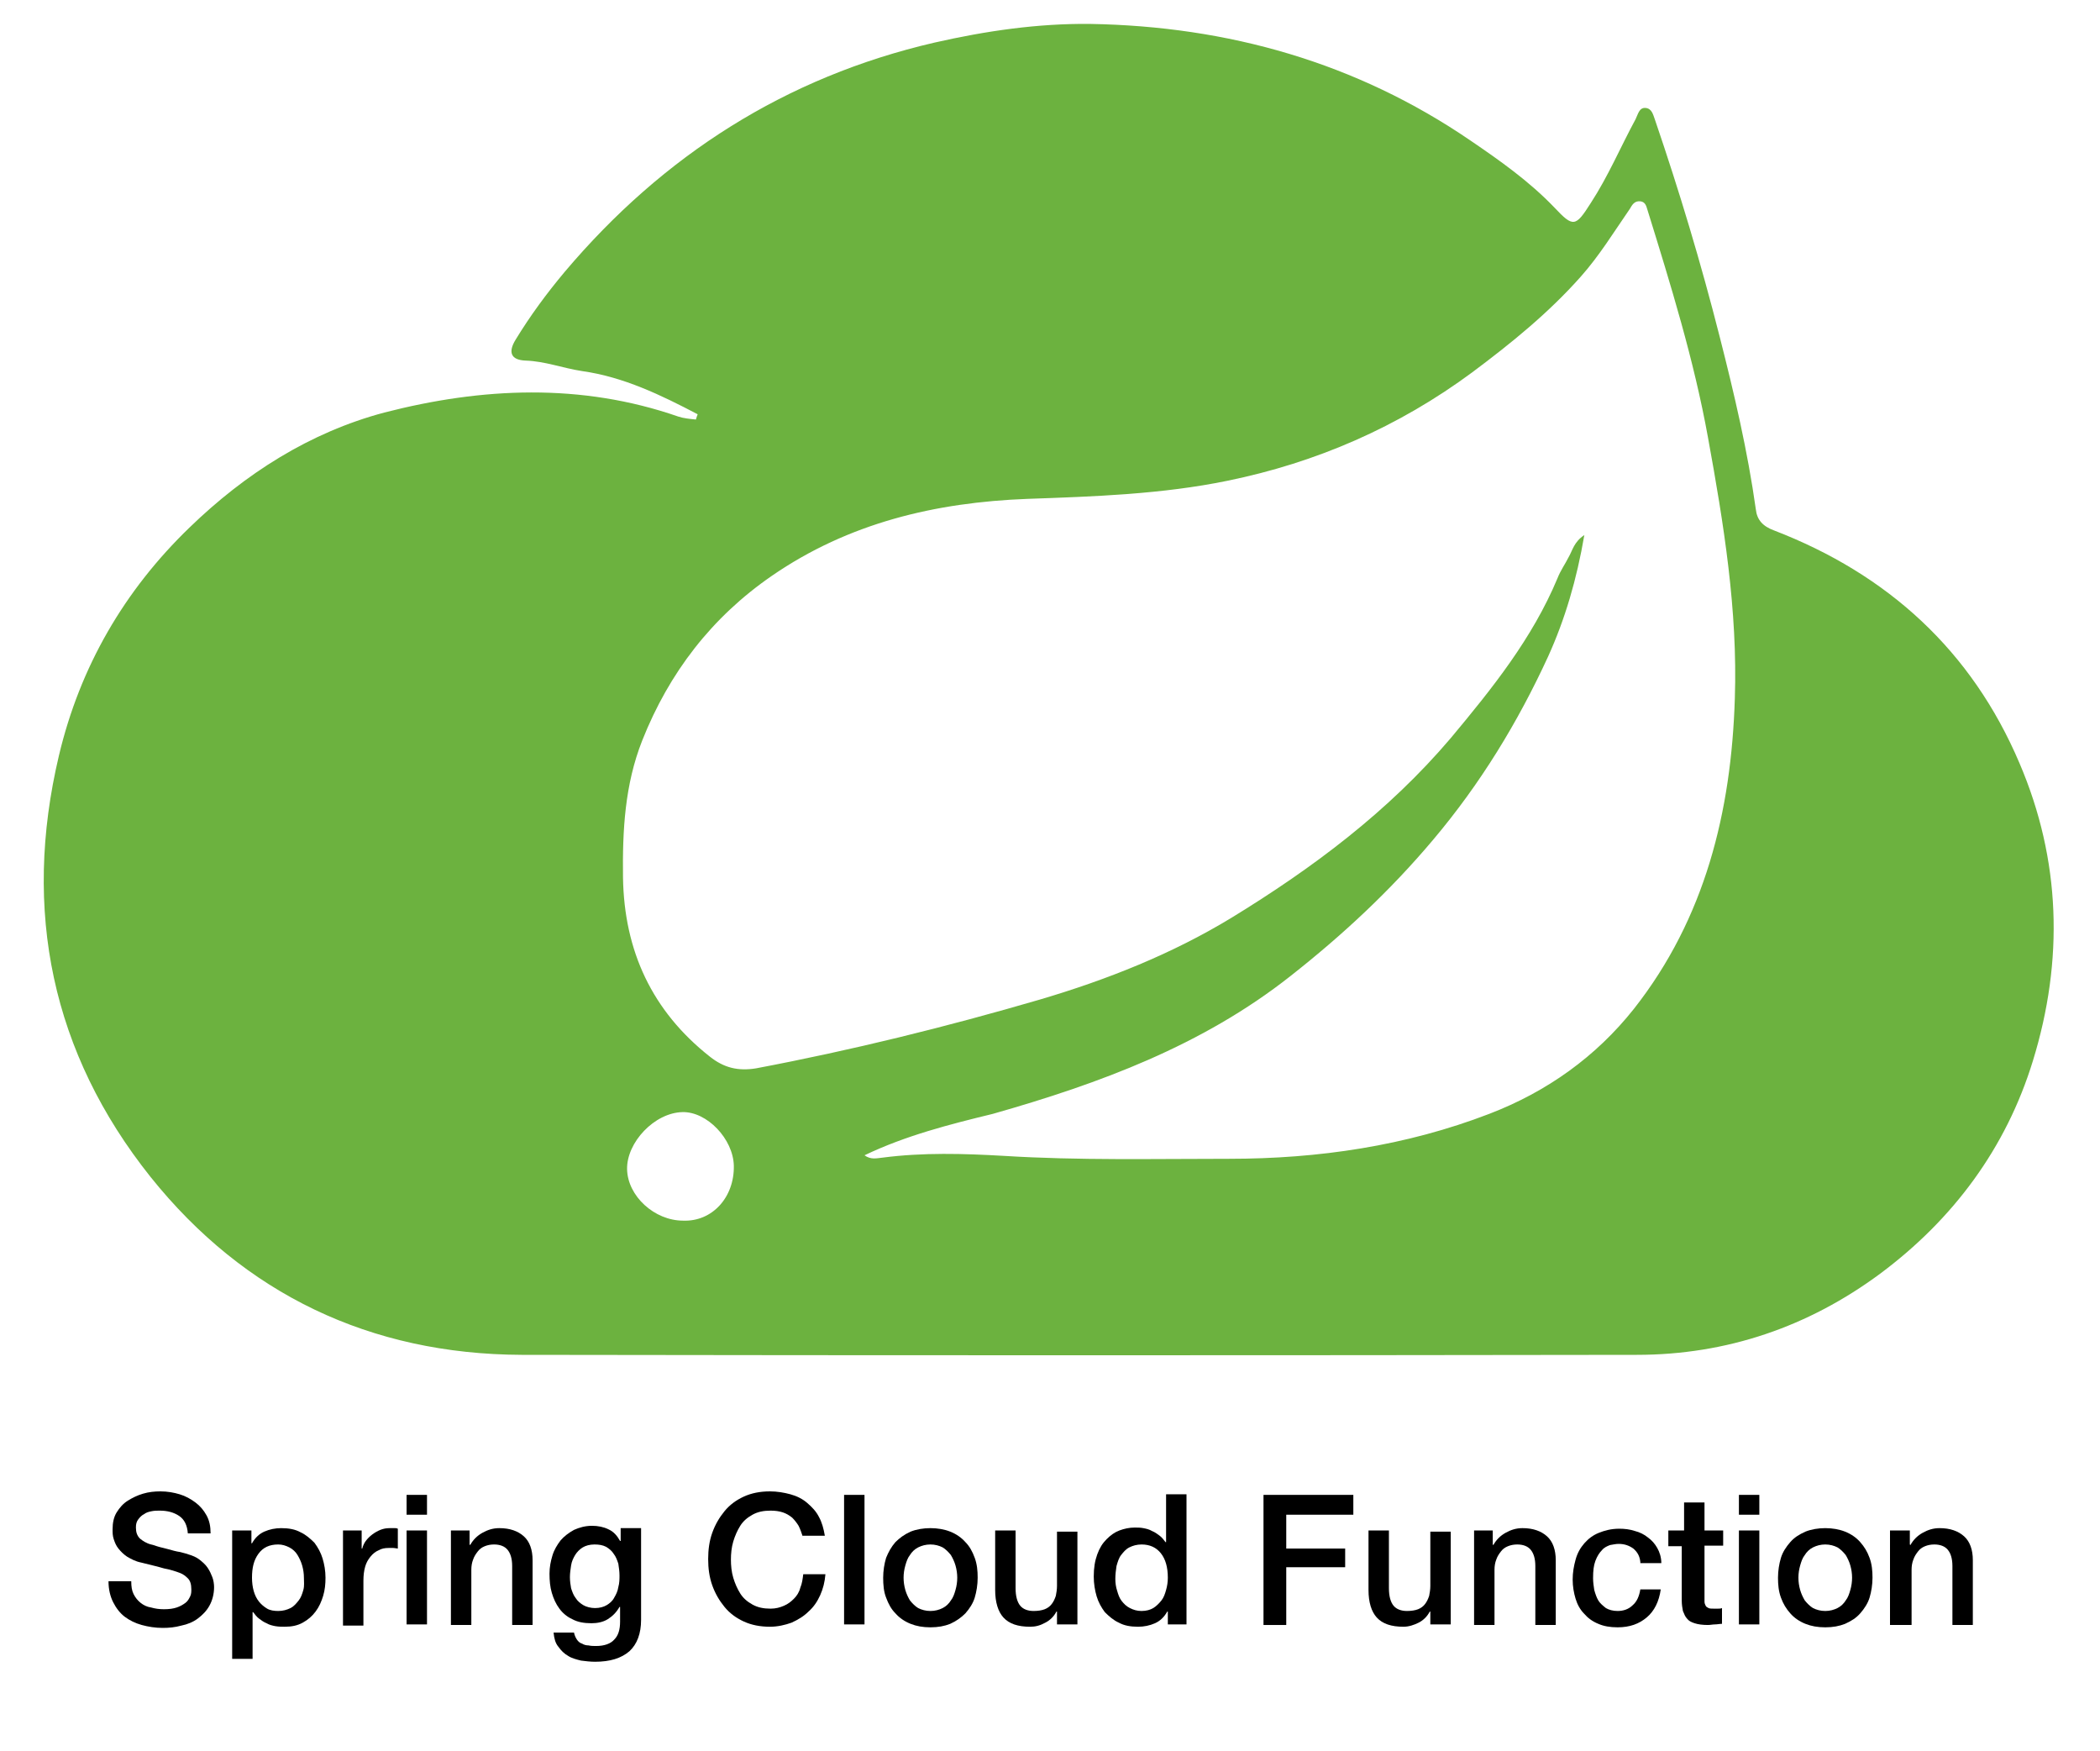
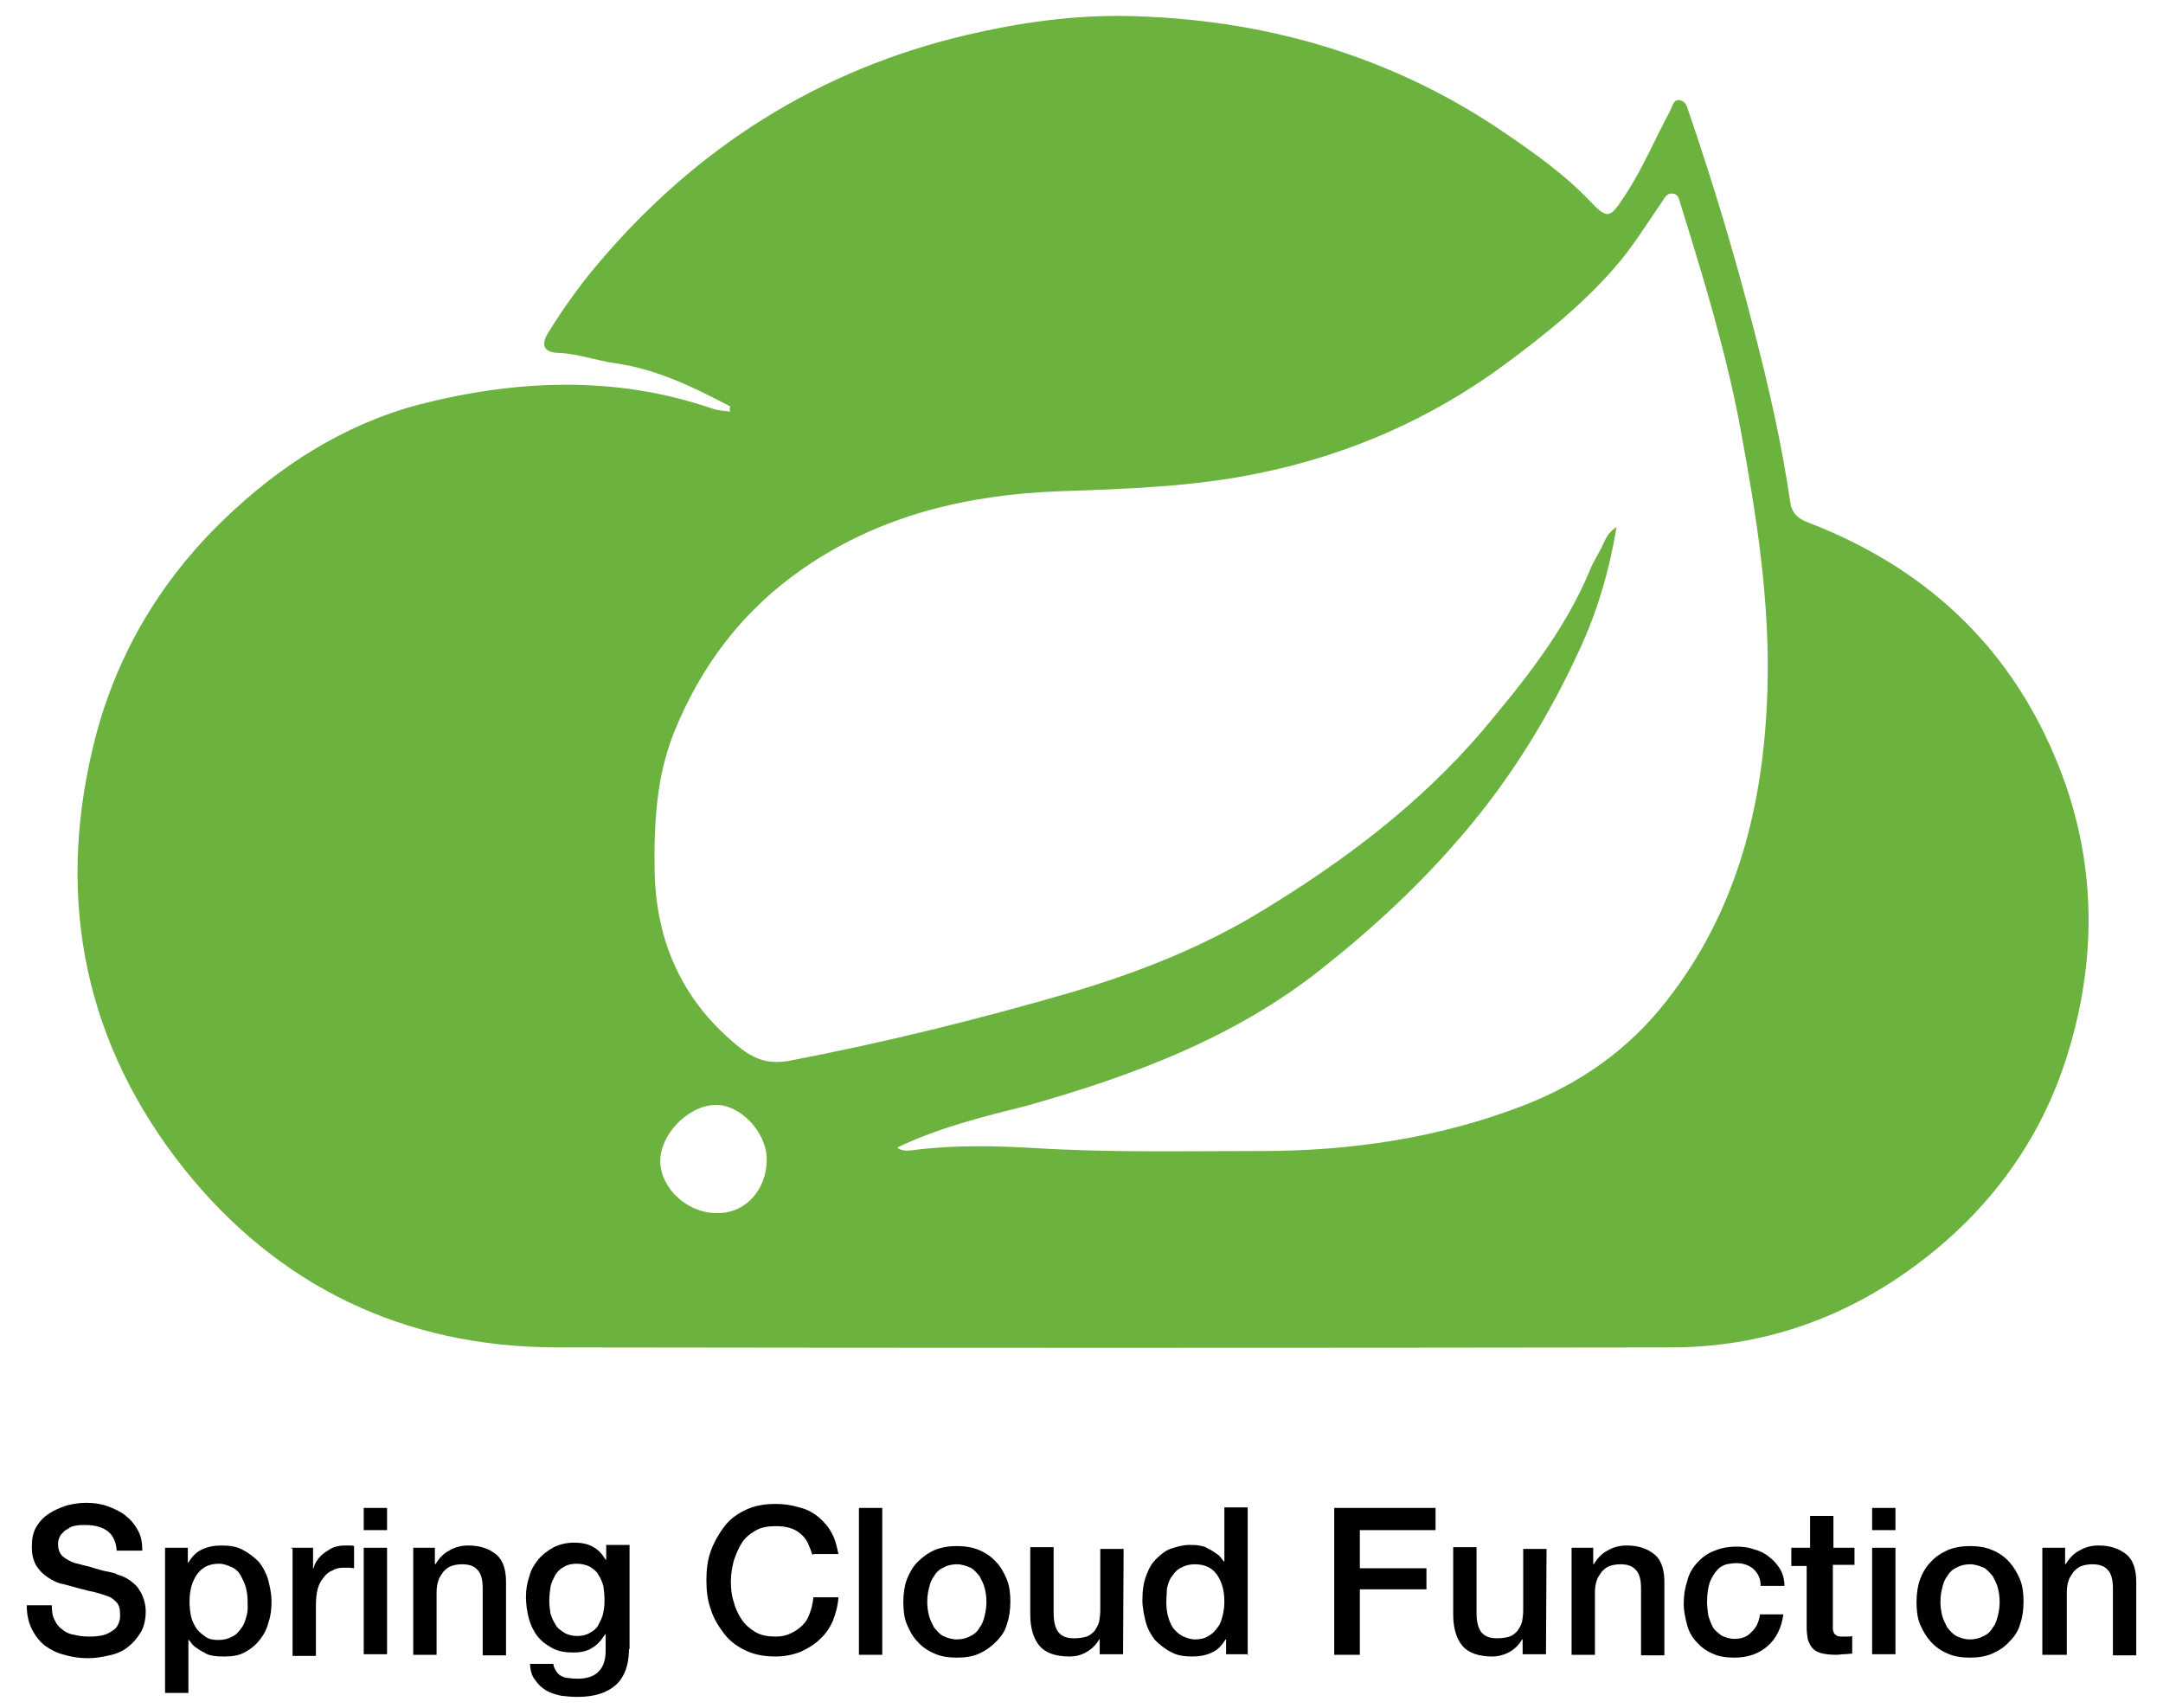
- <svg xmlns="http://www.w3.org/2000/svg" version="1.1" id="Layer_1" x="0px" y="0px" viewBox="0 0 360 300" style="enable-background:new 0 0 360 300;" xml:space="preserve">
+ <svg xmlns="http://www.w3.org/2000/svg" version="1.1" id="Layer_1" x="0px" y="0px" viewBox="0 0 380 300" style="enable-background:new 0 0 380 300;" xml:space="preserve">
  <style type="text/css">
	.st0{fill:#6CB23F;}
</style>
  <g>
    <g id="crlh6u.tif">
      <g>
-         <path class="st0" d="M119.6,71c-6.3-3.3-12.7-6.4-19.8-7.4c-3.3-0.5-6.4-1.7-9.7-1.8c-2.6-0.1-3-1.5-1.7-3.6     c2.5-4.1,5.3-7.9,8.4-11.6c16.9-20,37.9-33.4,63.4-39.3c8.8-2,17.7-3.3,26.7-3.2c23.6,0.4,45.6,6.6,65.2,20     c5,3.4,10.1,7,14.4,11.5c3.2,3.4,3.6,3.3,6.2-0.8c3-4.6,5.1-9.6,7.7-14.4c0.4-0.8,0.6-2,1.7-1.9c1.1,0.1,1.3,1.2,1.6,2     c4.2,12.3,7.9,24.6,11.1,37.2c2.5,9.8,4.8,19.6,6.2,29.6c0.2,1.8,1.2,2.9,3.1,3.6c19.5,7.5,33.9,20.6,42.1,39.9     c7.1,16.6,7.6,33.8,2.3,51c-4.6,15-13.7,27.2-26.2,36.5c-12.3,9.1-26.3,13.9-41.7,13.9c-63.7,0.1-127.5,0.1-191.2,0     c-25.9-0.1-47.5-10.4-63.6-30.5c-16.9-21.2-22-45.6-15.7-72.2c3.6-15.2,11.2-28.3,22.4-39.1c9.5-9.2,20.6-16.3,33.4-19.7     c16.7-4.3,33.7-5.1,50.4,0.7c0.9,0.3,2,0.4,3,0.5C119.4,71.5,119.5,71.3,119.6,71z M148.2,198c1.1,0.8,2.1,0.5,3.1,0.4     c6.9-0.9,13.9-0.7,20.8-0.3c12.9,0.8,25.7,0.5,38.6,0.5c15.3,0,30.3-2.2,44.6-7.7c9.9-3.8,18.3-9.8,24.8-18     c12.2-15.5,16.7-33.8,17.3-53.2c0.5-15.1-1.9-29.9-4.6-44.7c-2.4-13.3-6.4-26.2-10.4-39.1c-0.2-0.7-0.4-1.3-1.2-1.4     c-1-0.1-1.4,0.6-1.8,1.3c-2.7,3.9-5.2,8-8.4,11.6c-5.5,6.2-11.9,11.4-18.6,16.4c-12.7,9.4-26.8,15.5-42,18.6     c-11.2,2.3-22.8,2.7-34.3,3.1c-15.7,0.6-30.6,4.1-43.8,13.2c-10.3,7.1-17.6,16.6-22.2,28.2c-3,7.6-3.4,15.4-3.3,23.5     c0.2,12.6,5,22.9,14.9,30.7c2.4,1.9,4.8,2.5,7.9,2c16.4-3.1,32.6-7.1,48.7-11.8c11.5-3.4,22.6-7.8,32.8-14     c13.9-8.5,26.9-18.2,37.6-30.8c7.1-8.5,14-17.1,18.3-27.4c0.5-1.3,1.3-2.4,1.9-3.6c0.7-1.2,0.9-2.6,2.7-3.8     c-1.3,7.6-3.3,14.4-6.2,20.8c-5.2,11.3-11.6,21.8-19.7,31.4c-7.4,8.8-15.6,16.4-24.5,23.4c-15.1,11.9-32.7,18.4-51,23.6     C162.8,192.7,155.3,194.6,148.2,198z M125.8,199.8c-0.1-4.6-4.6-9.3-8.8-9.2c-4.8,0.1-9.6,5.2-9.5,9.8c0.1,4.6,4.7,8.8,9.6,8.8     C122.1,209.4,125.9,205.2,125.8,199.8z" />
+         <path class="st0" d="M128.3,71.4c-6.5-3.4-13-6.6-20.3-7.6c-3.4-0.5-6.6-1.7-9.9-1.8c-2.7-0.1-3.1-1.5-1.7-3.7     c2.6-4.2,5.4-8.1,8.6-11.9c17.3-20.5,38.9-34.2,65-40.3c9-2.1,18.1-3.4,27.4-3.3c24.2,0.4,46.8,6.8,66.9,20.5     c5.1,3.5,10.4,7.2,14.8,11.8c3.3,3.5,3.7,3.4,6.4-0.8c3.1-4.7,5.2-9.8,7.9-14.8c0.4-0.8,0.6-2.1,1.7-1.9s1.3,1.2,1.6,2.1     c4.3,12.6,8.1,25.2,11.4,38.1c2.6,10,4.9,20.1,6.4,30.3c0.2,1.8,1.2,3,3.2,3.7c20,7.7,34.8,21.1,43.2,40.9     c7.3,17,7.8,34.7,2.4,52.3c-4.7,15.4-14,27.9-26.9,37.4c-12.6,9.3-27,14.3-42.8,14.3c-65.3,0.1-130.7,0.1-196,0     c-26.6-0.1-48.7-10.7-65.2-31.3c-17.3-21.7-22.6-46.8-16.1-74c3.7-15.6,11.5-29,23-40.1c9.7-9.4,21.1-16.7,34.2-20.2     c17.1-4.4,34.6-5.2,51.7,0.7c0.9,0.3,2.1,0.4,3.1,0.5C128.1,71.9,128.2,71.7,128.3,71.4z M157.6,201.6c1.1,0.8,2.2,0.5,3.2,0.4     c7.1-0.9,14.3-0.7,21.3-0.3c13.2,0.8,26.4,0.5,39.6,0.5c15.7,0,31.1-2.3,45.7-7.9c10.2-3.9,18.8-10,25.4-18.5     c12.5-15.9,17.1-34.7,17.7-54.5c0.5-15.5-1.9-30.7-4.7-45.8c-2.5-13.6-6.6-26.9-10.7-40.1c-0.2-0.7-0.4-1.3-1.2-1.4     c-1-0.1-1.4,0.6-1.8,1.3c-2.8,4-5.3,8.2-8.6,11.9c-5.6,6.4-12.2,11.7-19.1,16.8c-13,9.6-27.5,15.9-43.1,19.1     c-11.5,2.4-23.4,2.8-35.2,3.2c-16.1,0.6-31.4,4.2-44.9,13.5c-10.6,7.3-18,17-22.8,28.9c-3.1,7.8-3.5,15.8-3.4,24.1     c0.2,12.9,5.1,23.5,15.3,31.5c2.5,1.9,4.9,2.6,8.1,2.1c16.8-3.2,33.4-7.3,49.9-12.1c11.8-3.5,23.2-8,33.6-14.4     c14.3-8.7,27.6-18.7,38.6-31.6c7.3-8.7,14.4-17.5,18.8-28.1c0.5-1.3,1.3-2.5,1.9-3.7c0.7-1.2,0.9-2.7,2.8-3.9     c-1.3,7.8-3.4,14.8-6.4,21.3c-5.3,11.6-11.9,22.4-20.2,32.2c-7.6,9-16,16.8-25.1,24C217,182.3,199,189,180.2,194.3     C172.6,196.2,164.9,198.1,157.6,201.6z M134.7,203.5c-0.1-4.7-4.7-9.5-9-9.4c-4.9,0.1-9.8,5.3-9.7,10s4.8,9,9.8,9     C130.9,213.3,134.8,209,134.7,203.5z" />
      </g>
    </g>
  </g>
  <g>
-     <path d="M22.5,271c0,0.9,0.1,1.6,0.4,2.2c0.3,0.6,0.7,1.1,1.2,1.5c0.5,0.4,1.1,0.7,1.8,0.8c0.7,0.2,1.4,0.3,2.2,0.3   c0.9,0,1.6-0.1,2.2-0.3s1.1-0.5,1.5-0.8c0.4-0.3,0.6-0.7,0.8-1.1c0.2-0.4,0.2-0.8,0.2-1.2c0-0.9-0.2-1.5-0.6-1.9   c-0.4-0.4-0.8-0.7-1.3-0.9c-0.8-0.3-1.7-0.6-2.8-0.8c-1-0.3-2.3-0.6-3.9-1c-1-0.2-1.7-0.6-2.4-1c-0.6-0.4-1.1-0.9-1.5-1.4   c-0.4-0.5-0.6-1-0.8-1.6c-0.2-0.6-0.2-1.1-0.2-1.7c0-1.1,0.2-2.1,0.7-2.9c0.5-0.8,1.1-1.5,1.9-2c0.8-0.5,1.6-0.9,2.6-1.2   c1-0.3,2-0.4,3-0.4c1.2,0,2.3,0.2,3.3,0.5c1,0.3,1.9,0.8,2.7,1.4c0.8,0.6,1.4,1.3,1.9,2.2c0.5,0.9,0.7,1.9,0.7,3.1h-3.9   c-0.1-1.4-0.6-2.4-1.5-3c-0.9-0.6-2-0.9-3.3-0.9c-0.5,0-0.9,0-1.4,0.1c-0.5,0.1-0.9,0.2-1.3,0.5c-0.4,0.2-0.7,0.5-1,0.9   c-0.3,0.4-0.4,0.8-0.4,1.4c0,0.8,0.2,1.4,0.7,1.9c0.5,0.4,1.1,0.8,1.9,1c0.1,0,0.4,0.1,1,0.3c0.6,0.2,1.2,0.3,1.9,0.5   c0.7,0.2,1.4,0.4,2.1,0.5c0.7,0.2,1.2,0.3,1.4,0.4c0.7,0.2,1.4,0.5,1.9,0.9c0.5,0.4,1,0.8,1.4,1.4s0.6,1.1,0.8,1.6s0.3,1.2,0.3,1.7   c0,1.2-0.3,2.3-0.8,3.2c-0.5,0.9-1.2,1.6-2,2.2c-0.8,0.6-1.8,1-2.8,1.2c-1.1,0.3-2.1,0.4-3.2,0.4c-1.3,0-2.5-0.2-3.6-0.5   c-1.1-0.3-2.1-0.8-2.9-1.4c-0.8-0.6-1.5-1.5-2-2.5c-0.5-1-0.8-2.2-0.8-3.6H22.5z" />
-     <path d="M39.7,262.3h3.4v2.2h0.1c0.5-0.9,1.2-1.6,2.1-2c0.9-0.4,1.9-0.6,2.9-0.6c1.3,0,2.4,0.2,3.3,0.7c0.9,0.4,1.7,1.1,2.4,1.8   c0.6,0.8,1.1,1.7,1.4,2.7c0.3,1,0.5,2.1,0.5,3.3c0,1.1-0.1,2.1-0.4,3.1c-0.3,1-0.7,1.9-1.3,2.7c-0.6,0.8-1.3,1.4-2.2,1.9   c-0.9,0.5-1.9,0.7-3.1,0.7c-0.5,0-1,0-1.6-0.1c-0.5-0.1-1-0.2-1.5-0.5c-0.5-0.2-0.9-0.5-1.3-0.8c-0.4-0.3-0.7-0.7-1-1.1h-0.1v8   h-3.5V262.3z M52.1,270.4c0-0.7-0.1-1.4-0.3-2.1c-0.2-0.7-0.5-1.3-0.8-1.8s-0.8-1-1.4-1.3c-0.6-0.3-1.2-0.5-1.9-0.5   c-1.5,0-2.6,0.5-3.4,1.6s-1.1,2.4-1.1,4.1c0,0.8,0.1,1.6,0.3,2.3c0.2,0.7,0.5,1.3,0.9,1.8c0.4,0.5,0.9,0.9,1.4,1.2   c0.5,0.3,1.2,0.4,1.9,0.4c0.8,0,1.5-0.2,2.1-0.5s1-0.8,1.4-1.3c0.4-0.5,0.6-1.1,0.8-1.8S52.1,271.1,52.1,270.4z" />
-     <path d="M58.7,262.3H62v3.1h0.1c0.1-0.4,0.3-0.9,0.6-1.3c0.3-0.4,0.7-0.8,1.1-1.1c0.4-0.3,0.9-0.6,1.4-0.8c0.5-0.2,1-0.3,1.6-0.3   c0.4,0,0.7,0,0.9,0c0.2,0,0.3,0,0.5,0.1v3.4c-0.2,0-0.5-0.1-0.8-0.1c-0.3,0-0.5,0-0.8,0c-0.6,0-1.2,0.1-1.7,0.4   c-0.5,0.2-1,0.6-1.4,1.1c-0.4,0.5-0.7,1-0.9,1.7c-0.2,0.7-0.3,1.5-0.3,2.4v7.7h-3.5V262.3z" />
-     <path d="M69.7,256.2h3.5v3.4h-3.5V256.2z M69.7,262.3h3.5v16.1h-3.5V262.3z" />
-     <path d="M77.1,262.3h3.4v2.4l0.1,0.1c0.5-0.9,1.2-1.6,2.1-2.1c0.9-0.5,1.8-0.8,2.9-0.8c1.8,0,3.2,0.5,4.2,1.4   c1,0.9,1.5,2.3,1.5,4.1v11.1h-3.5v-10.1c0-1.3-0.3-2.2-0.8-2.8c-0.5-0.6-1.3-0.9-2.3-0.9c-0.6,0-1.1,0.1-1.6,0.3   c-0.5,0.2-0.9,0.5-1.2,0.9s-0.6,0.8-0.8,1.4c-0.2,0.5-0.3,1.1-0.3,1.7v9.5h-3.5V262.3z" />
-     <path d="M109.9,277.6c0,2.4-0.7,4.2-2,5.4c-1.4,1.2-3.3,1.8-5.9,1.8c-0.8,0-1.6-0.1-2.4-0.2c-0.8-0.2-1.6-0.4-2.2-0.8   c-0.7-0.4-1.2-0.9-1.7-1.6c-0.5-0.6-0.7-1.4-0.8-2.4h3.5c0.1,0.5,0.3,0.9,0.5,1.2c0.2,0.3,0.5,0.6,0.9,0.7c0.3,0.2,0.7,0.3,1.1,0.3   c0.4,0.1,0.9,0.1,1.3,0.1c1.4,0,2.5-0.4,3.1-1.1c0.7-0.7,1-1.7,1-3.1v-2.5h-0.1c-0.5,0.9-1.2,1.6-2,2.1s-1.8,0.7-2.8,0.7   c-1.3,0-2.4-0.2-3.3-0.7c-0.9-0.4-1.7-1.1-2.2-1.8c-0.6-0.8-1-1.7-1.3-2.7c-0.3-1-0.4-2.1-0.4-3.3c0-1.1,0.2-2.1,0.5-3.1   c0.3-1,0.8-1.8,1.4-2.6c0.6-0.7,1.4-1.3,2.3-1.8c0.9-0.4,1.9-0.7,3.1-0.7c1,0,2,0.2,2.8,0.6c0.9,0.4,1.5,1.1,2,2h0.1v-2.2h3.5   V277.6z M102,275.6c0.8,0,1.5-0.2,2-0.5c0.5-0.3,1-0.7,1.3-1.3c0.3-0.5,0.6-1.1,0.7-1.8c0.2-0.7,0.2-1.4,0.2-2c0-0.7-0.1-1.3-0.2-2   c-0.2-0.6-0.4-1.2-0.8-1.7c-0.3-0.5-0.8-0.9-1.3-1.2c-0.6-0.3-1.2-0.4-2-0.4c-0.8,0-1.5,0.2-2,0.5s-1,0.8-1.3,1.3s-0.6,1.1-0.7,1.8   c-0.1,0.7-0.2,1.3-0.2,2s0.1,1.3,0.2,1.9c0.2,0.6,0.4,1.2,0.8,1.7c0.3,0.5,0.8,0.9,1.3,1.2S101.3,275.6,102,275.6z" />
-     <path d="M137.6,263.3c-0.2-0.6-0.4-1.2-0.7-1.8c-0.3-0.5-0.7-1-1.1-1.4c-0.5-0.4-1-0.7-1.6-0.9s-1.3-0.3-2.1-0.3   c-1.2,0-2.2,0.2-3.1,0.7c-0.9,0.5-1.6,1.1-2.1,1.9c-0.5,0.8-0.9,1.7-1.2,2.7c-0.3,1-0.4,2.1-0.4,3.1s0.1,2.1,0.4,3.1   c0.3,1,0.7,1.9,1.2,2.7c0.5,0.8,1.2,1.4,2.1,1.9c0.9,0.5,1.9,0.7,3.1,0.7c0.9,0,1.6-0.2,2.3-0.5c0.7-0.3,1.2-0.7,1.7-1.2   c0.5-0.5,0.9-1.1,1.1-1.9c0.3-0.7,0.4-1.5,0.5-2.3h3.8c-0.1,1.3-0.4,2.5-0.9,3.6c-0.5,1.1-1.1,2-2,2.8c-0.8,0.8-1.8,1.4-2.9,1.9   c-1.1,0.4-2.4,0.7-3.7,0.7c-1.7,0-3.2-0.3-4.5-0.9c-1.3-0.6-2.4-1.4-3.3-2.5c-0.9-1.1-1.6-2.3-2.1-3.7c-0.5-1.4-0.7-2.9-0.7-4.5   c0-1.6,0.2-3.1,0.7-4.5c0.5-1.4,1.2-2.6,2.1-3.7c0.9-1.1,2-1.9,3.3-2.5c1.3-0.6,2.8-0.9,4.5-0.9c1.2,0,2.4,0.2,3.5,0.5   c1.1,0.3,2.1,0.8,2.9,1.5c0.8,0.7,1.5,1.4,2,2.4c0.5,0.9,0.8,2,1,3.2H137.6z" />
-     <path d="M144.7,256.2h3.5v22.2h-3.5V256.2z" />
-     <path d="M159.5,278.9c-1.3,0-2.4-0.2-3.4-0.6c-1-0.4-1.9-1-2.6-1.8c-0.7-0.7-1.2-1.6-1.6-2.7c-0.4-1-0.5-2.2-0.5-3.4   c0-1.2,0.2-2.4,0.5-3.4c0.4-1,0.9-1.9,1.6-2.7c0.7-0.7,1.5-1.3,2.6-1.8c1-0.4,2.2-0.6,3.4-0.6s2.4,0.2,3.4,0.6c1,0.4,1.9,1,2.6,1.8   c0.7,0.7,1.2,1.6,1.6,2.7s0.5,2.2,0.5,3.4c0,1.2-0.2,2.4-0.5,3.4s-0.9,1.9-1.6,2.7c-0.7,0.7-1.5,1.3-2.6,1.8   C161.9,278.7,160.8,278.9,159.5,278.9z M159.5,276.1c0.8,0,1.5-0.2,2.1-0.5c0.6-0.3,1.1-0.8,1.4-1.3c0.4-0.5,0.6-1.1,0.8-1.8   s0.3-1.4,0.3-2.1c0-0.7-0.1-1.4-0.3-2.1c-0.2-0.7-0.5-1.3-0.8-1.8c-0.4-0.5-0.9-1-1.4-1.3c-0.6-0.3-1.3-0.5-2.1-0.5   c-0.8,0-1.5,0.2-2.1,0.5c-0.6,0.3-1.1,0.8-1.4,1.3c-0.4,0.5-0.6,1.1-0.8,1.8c-0.2,0.7-0.3,1.4-0.3,2.1c0,0.7,0.1,1.4,0.3,2.1   c0.2,0.7,0.5,1.3,0.8,1.8c0.4,0.5,0.9,1,1.4,1.3C158,275.9,158.7,276.1,159.5,276.1z" />
-     <path d="M184.7,278.4h-3.5v-2.2h-0.1c-0.4,0.8-1.1,1.5-1.9,1.9c-0.9,0.5-1.7,0.7-2.6,0.7c-2.1,0-3.6-0.5-4.6-1.6   c-0.9-1-1.4-2.6-1.4-4.7v-10.2h3.5v9.9c0,1.4,0.3,2.4,0.8,3c0.5,0.6,1.3,0.9,2.3,0.9c0.7,0,1.4-0.1,1.9-0.3s0.9-0.5,1.2-0.9   c0.3-0.4,0.5-0.8,0.7-1.4c0.1-0.5,0.2-1.1,0.2-1.7v-9.3h3.5V278.4z" />
-     <path d="M203.6,278.4h-3.4v-2.2h-0.1c-0.5,0.9-1.2,1.6-2.1,2c-0.9,0.4-1.9,0.6-2.9,0.6c-1.3,0-2.4-0.2-3.3-0.7   c-0.9-0.4-1.7-1.1-2.4-1.8c-0.6-0.8-1.1-1.7-1.4-2.7c-0.3-1-0.5-2.2-0.5-3.4c0-1.5,0.2-2.7,0.6-3.8c0.4-1.1,0.9-1.9,1.6-2.6   c0.7-0.7,1.4-1.2,2.2-1.5c0.8-0.3,1.7-0.5,2.6-0.5c0.5,0,1,0,1.5,0.1c0.5,0.1,1,0.2,1.5,0.5c0.5,0.2,0.9,0.5,1.3,0.8   c0.4,0.3,0.7,0.7,1,1.1h0.1v-8.2h3.5V278.4z M191.2,270.6c0,0.7,0.1,1.4,0.3,2c0.2,0.7,0.4,1.3,0.8,1.8c0.4,0.5,0.8,0.9,1.4,1.2   c0.6,0.3,1.2,0.5,2,0.5c0.8,0,1.5-0.2,2-0.5s1-0.8,1.4-1.3c0.4-0.5,0.6-1.1,0.8-1.8c0.2-0.7,0.3-1.4,0.3-2.1c0-1.8-0.4-3.2-1.2-4.2   c-0.8-1-1.9-1.5-3.3-1.5c-0.8,0-1.5,0.2-2.1,0.5c-0.6,0.3-1,0.8-1.4,1.3s-0.6,1.2-0.8,1.9C191.3,269.1,191.2,269.8,191.2,270.6z" />
-     <path d="M216.6,256.2H232v3.4h-11.5v5.8h10.1v3.2h-10.1v9.9h-3.9V256.2z" />
-     <path d="M248.7,278.4h-3.5v-2.2h-0.1c-0.4,0.8-1.1,1.5-1.9,1.9s-1.7,0.7-2.6,0.7c-2.1,0-3.6-0.5-4.6-1.6c-0.9-1-1.4-2.6-1.4-4.7   v-10.2h3.5v9.9c0,1.4,0.3,2.4,0.8,3s1.3,0.9,2.3,0.9c0.7,0,1.4-0.1,1.9-0.3s0.9-0.5,1.2-0.9c0.3-0.4,0.5-0.8,0.7-1.4   c0.1-0.5,0.2-1.1,0.2-1.7v-9.3h3.5V278.4z" />
-     <path d="M252.5,262.3h3.4v2.4l0.1,0.1c0.5-0.9,1.2-1.6,2.1-2.1s1.8-0.8,2.9-0.8c1.8,0,3.2,0.5,4.2,1.4c1,0.9,1.5,2.3,1.5,4.1v11.1   h-3.5v-10.1c0-1.3-0.3-2.2-0.8-2.8c-0.5-0.6-1.3-0.9-2.3-0.9c-0.6,0-1.1,0.1-1.6,0.3s-0.9,0.5-1.2,0.9s-0.6,0.8-0.8,1.4   c-0.2,0.5-0.3,1.1-0.3,1.7v9.5h-3.5V262.3z" />
-     <path d="M281.2,267.7c-0.1-1-0.5-1.7-1.2-2.3c-0.7-0.5-1.5-0.8-2.5-0.8c-0.5,0-0.9,0.1-1.5,0.2c-0.5,0.2-1,0.4-1.4,0.9   c-0.4,0.4-0.8,1-1.1,1.8s-0.4,1.7-0.4,3c0,0.7,0.1,1.3,0.2,2c0.2,0.7,0.4,1.3,0.7,1.8c0.3,0.5,0.8,0.9,1.3,1.3   c0.5,0.3,1.2,0.5,2,0.5c1,0,1.9-0.3,2.6-1c0.7-0.6,1.1-1.5,1.3-2.7h3.5c-0.3,2.1-1.1,3.7-2.4,4.8s-2.9,1.7-5,1.7   c-1.3,0-2.4-0.2-3.3-0.6c-1-0.4-1.8-1-2.4-1.7c-0.7-0.7-1.2-1.6-1.5-2.6c-0.3-1-0.5-2.1-0.5-3.3c0-1.2,0.2-2.3,0.5-3.4   s0.8-2,1.5-2.8c0.7-0.8,1.5-1.4,2.5-1.8c1-0.4,2.1-0.7,3.5-0.7c0.9,0,1.8,0.1,2.7,0.4c0.8,0.2,1.6,0.6,2.2,1.1   c0.7,0.5,1.2,1.1,1.6,1.8c0.4,0.7,0.7,1.6,0.7,2.6H281.2z" />
-     <path d="M286,262.3h2.7v-4.8h3.5v4.8h3.2v2.6h-3.2v8.6c0,0.4,0,0.7,0,1c0,0.3,0.1,0.5,0.2,0.7c0.1,0.2,0.3,0.3,0.5,0.4   c0.2,0.1,0.5,0.1,0.9,0.1c0.2,0,0.5,0,0.7,0s0.5,0,0.7-0.1v2.7c-0.4,0-0.8,0.1-1.2,0.1c-0.4,0-0.8,0.1-1.2,0.1   c-0.9,0-1.7-0.1-2.3-0.3c-0.6-0.2-1-0.4-1.3-0.8c-0.3-0.3-0.5-0.8-0.7-1.3c-0.1-0.5-0.2-1.1-0.2-1.8V265H286V262.3z" />
-     <path d="M298.1,256.2h3.5v3.4h-3.5V256.2z M298.1,262.3h3.5v16.1h-3.5V262.3z" />
-     <path d="M312.9,278.9c-1.3,0-2.4-0.2-3.4-0.6c-1-0.4-1.9-1-2.6-1.8s-1.2-1.6-1.6-2.7s-0.5-2.2-0.5-3.4c0-1.2,0.2-2.4,0.5-3.4   s0.9-1.9,1.6-2.7s1.5-1.3,2.6-1.8c1-0.4,2.2-0.6,3.4-0.6s2.4,0.2,3.4,0.6c1,0.4,1.9,1,2.6,1.8s1.2,1.6,1.6,2.7s0.5,2.2,0.5,3.4   c0,1.2-0.2,2.4-0.5,3.4s-0.9,1.9-1.6,2.7s-1.5,1.3-2.6,1.8C315.3,278.7,314.2,278.9,312.9,278.9z M312.9,276.1   c0.8,0,1.5-0.2,2.1-0.5c0.6-0.3,1.1-0.8,1.4-1.3c0.4-0.5,0.6-1.1,0.8-1.8s0.3-1.4,0.3-2.1c0-0.7-0.1-1.4-0.3-2.1   c-0.2-0.7-0.5-1.3-0.8-1.8c-0.4-0.5-0.9-1-1.4-1.3c-0.6-0.3-1.3-0.5-2.1-0.5s-1.5,0.2-2.1,0.5c-0.6,0.3-1.1,0.8-1.4,1.3   c-0.4,0.5-0.6,1.1-0.8,1.8c-0.2,0.7-0.3,1.4-0.3,2.1c0,0.7,0.1,1.4,0.3,2.1c0.2,0.7,0.5,1.3,0.8,1.8c0.4,0.5,0.9,1,1.4,1.3   C311.4,275.9,312.1,276.1,312.9,276.1z" />
-     <path d="M324,262.3h3.4v2.4l0.1,0.1c0.5-0.9,1.2-1.6,2.1-2.1s1.8-0.8,2.9-0.8c1.8,0,3.2,0.5,4.2,1.4c1,0.9,1.5,2.3,1.5,4.1v11.1   h-3.5v-10.1c0-1.3-0.3-2.2-0.8-2.8c-0.5-0.6-1.3-0.9-2.3-0.9c-0.6,0-1.1,0.1-1.6,0.3s-0.9,0.5-1.2,0.9s-0.6,0.8-0.8,1.4   c-0.2,0.5-0.3,1.1-0.3,1.7v9.5H324V262.3z" />
+     <path d="M9.1,282c0,1,0.1,1.9,0.5,2.6c0.3,0.7,0.8,1.3,1.4,1.7c0.6,0.5,1.3,0.8,2.1,0.9c0.8,0.2,1.6,0.3,2.6,0.3   c1,0,1.9-0.1,2.6-0.3c0.7-0.2,1.3-0.6,1.7-0.9c0.5-0.3,0.7-0.8,0.9-1.3s0.2-0.9,0.2-1.4c0-1-0.2-1.7-0.7-2.2   c-0.5-0.5-0.9-0.8-1.5-1c-0.9-0.3-2-0.7-3.2-0.9c-1.2-0.3-2.7-0.7-4.5-1.2c-1.2-0.2-2-0.7-2.8-1.2c-0.7-0.5-1.3-1-1.7-1.6   c-0.5-0.6-0.7-1.2-0.9-1.9c-0.2-0.7-0.2-1.3-0.2-2c0-1.3,0.2-2.4,0.8-3.4s1.3-1.7,2.2-2.3c0.9-0.6,1.9-1,3-1.4   c1.2-0.3,2.3-0.5,3.5-0.5c1.4,0,2.7,0.2,3.8,0.6s2.2,0.9,3.1,1.6c0.9,0.7,1.6,1.5,2.2,2.6c0.6,1,0.8,2.2,0.8,3.6h-4.5   c-0.1-1.6-0.7-2.8-1.7-3.5c-1-0.7-2.3-1-3.8-1c-0.6,0-1,0-1.6,0.1c-0.6,0.1-1,0.2-1.5,0.6c-0.5,0.2-0.8,0.6-1.2,1   c-0.3,0.5-0.5,0.9-0.5,1.6c0,0.9,0.2,1.6,0.8,2.2c0.6,0.5,1.3,0.9,2.2,1.2c0.1,0,0.5,0.1,1.2,0.3c0.7,0.2,1.4,0.3,2.2,0.6   c0.8,0.2,1.6,0.5,2.4,0.6c0.8,0.2,1.4,0.3,1.6,0.5c0.8,0.2,1.6,0.6,2.2,1c0.6,0.5,1.2,0.9,1.6,1.6c0.5,0.7,0.7,1.3,0.9,1.9   c0.2,0.6,0.3,1.4,0.3,2c0,1.4-0.3,2.7-0.9,3.7c-0.6,1-1.4,1.9-2.3,2.6c-0.9,0.7-2.1,1.2-3.2,1.4c-1.3,0.3-2.4,0.5-3.7,0.5   c-1.5,0-2.9-0.2-4.2-0.6c-1.3-0.3-2.4-0.9-3.4-1.6c-0.9-0.7-1.7-1.7-2.3-2.9c-0.6-1.2-0.9-2.6-0.9-4.2L9.1,282L9.1,282z" />
+     <path d="M29.1,271.9H33v2.6h0.1c0.6-1,1.4-1.9,2.4-2.3c1-0.5,2.2-0.7,3.4-0.7c1.5,0,2.8,0.2,3.8,0.8c1,0.5,2,1.3,2.8,2.1   c0.7,0.9,1.3,2,1.6,3.1c0.3,1.2,0.6,2.4,0.6,3.8c0,1.3-0.1,2.4-0.5,3.6c-0.3,1.2-0.8,2.2-1.5,3.1c-0.7,0.9-1.5,1.6-2.6,2.2   c-1,0.6-2.2,0.8-3.6,0.8c-0.6,0-1.2,0-1.9-0.1c-0.6-0.1-1.2-0.2-1.7-0.6c-0.6-0.2-1-0.6-1.5-0.9c-0.5-0.3-0.8-0.8-1.2-1.3h-0.1v9.3   h-4.1v-25.5H29.1z M43.5,281.3c0-0.8-0.1-1.6-0.3-2.4c-0.2-0.8-0.6-1.5-0.9-2.1c-0.3-0.6-0.9-1.2-1.6-1.5c-0.7-0.3-1.4-0.6-2.2-0.6   c-1.7,0-3,0.6-3.9,1.9c-0.9,1.3-1.3,2.8-1.3,4.8c0,0.9,0.1,1.9,0.3,2.7s0.6,1.5,1,2.1c0.5,0.6,1,1,1.6,1.4s1.4,0.5,2.2,0.5   c0.9,0,1.7-0.2,2.4-0.6c0.7-0.3,1.2-0.9,1.6-1.5c0.5-0.6,0.7-1.3,0.9-2.1C43.6,283,43.5,282.2,43.5,281.3z" />
+     <path d="M51.1,271.9H55v3.6h0.1c0.1-0.5,0.3-1,0.7-1.5c0.3-0.5,0.8-0.9,1.3-1.3c0.5-0.3,1-0.7,1.6-0.9c0.6-0.2,1.2-0.3,1.9-0.3   c0.5,0,0.8,0,1,0c0.2,0,0.3,0,0.6,0.1v3.9c-0.2,0-0.6-0.1-0.9-0.1c-0.3,0-0.6,0-0.9,0c-0.7,0-1.4,0.1-2,0.5   c-0.6,0.2-1.2,0.7-1.6,1.3c-0.5,0.6-0.8,1.2-1,2s-0.3,1.7-0.3,2.8v8.9h-4.1v-18.9H51.1z" />
+     <path d="M63.9,264.9H68v3.9h-4.1V264.9z M63.9,271.9H68v18.7h-4.1V271.9z" />
+     <path d="M72.5,271.9h3.9v2.8l0.1,0.1c0.6-1,1.4-1.9,2.4-2.4c1-0.6,2.1-0.9,3.4-0.9c2.1,0,3.7,0.6,4.9,1.6c1.2,1,1.7,2.7,1.7,4.8   v12.9h-4.1V279c0-1.5-0.3-2.6-0.9-3.2c-0.6-0.7-1.5-1-2.7-1c-0.7,0-1.3,0.1-1.9,0.3c-0.6,0.2-1,0.6-1.4,1c-0.3,0.5-0.7,0.9-0.9,1.6   c-0.2,0.6-0.3,1.3-0.3,2v11h-4.1v-18.8H72.5z" />
+     <path d="M110.5,289.7c0,2.8-0.8,4.9-2.3,6.3c-1.6,1.4-3.8,2.1-6.8,2.1c-0.9,0-1.9-0.1-2.8-0.2c-0.9-0.2-1.9-0.5-2.6-0.9   c-0.8-0.5-1.4-1-2-1.9c-0.6-0.7-0.8-1.6-0.9-2.8h4.1c0.1,0.6,0.3,1,0.6,1.4c0.2,0.3,0.6,0.7,1,0.8c0.3,0.2,0.8,0.3,1.3,0.3   c0.5,0.1,1,0.1,1.5,0.1c1.6,0,2.9-0.5,3.6-1.3c0.8-0.8,1.2-2,1.2-3.6v-2.9h-0.1c-0.6,1-1.4,1.9-2.3,2.4c-0.9,0.6-2.1,0.8-3.2,0.8   c-1.5,0-2.8-0.2-3.8-0.8c-1-0.5-2-1.3-2.6-2.1c-0.7-0.9-1.2-2-1.5-3.1c-0.3-1.2-0.5-2.4-0.5-3.8c0-1.3,0.2-2.4,0.6-3.6   c0.3-1.2,0.9-2.1,1.6-3c0.7-0.8,1.6-1.5,2.7-2.1c1-0.5,2.2-0.8,3.6-0.8c1.2,0,2.3,0.2,3.2,0.7c1,0.5,1.7,1.3,2.3,2.3h0.1v-2.6h4.1   V289.7z M101.4,287.4c0.9,0,1.7-0.2,2.3-0.6c0.6-0.3,1.2-0.8,1.5-1.5c0.3-0.6,0.7-1.3,0.8-2.1c0.2-0.8,0.2-1.6,0.2-2.3   c0-0.8-0.1-1.5-0.2-2.3c-0.2-0.7-0.5-1.4-0.9-2c-0.3-0.6-0.9-1-1.5-1.4c-0.7-0.3-1.4-0.5-2.3-0.5s-1.7,0.2-2.3,0.6   c-0.6,0.3-1.2,0.9-1.5,1.5c-0.3,0.6-0.7,1.3-0.8,2.1c-0.1,0.8-0.2,1.5-0.2,2.3c0,0.8,0.1,1.5,0.2,2.2c0.2,0.7,0.5,1.4,0.9,2   c0.3,0.6,0.9,1,1.5,1.4S100.6,287.4,101.4,287.4z" />
+     <path d="M142.7,273.1c-0.2-0.7-0.5-1.4-0.8-2.1c-0.3-0.6-0.8-1.2-1.3-1.6c-0.6-0.5-1.2-0.8-1.9-1s-1.5-0.3-2.4-0.3   c-1.4,0-2.6,0.2-3.6,0.8c-1,0.6-1.9,1.3-2.4,2.2c-0.6,0.9-1,2-1.4,3.1c-0.3,1.2-0.5,2.4-0.5,3.6s0.1,2.4,0.5,3.6   c0.3,1.2,0.8,2.2,1.4,3.1c0.6,0.9,1.4,1.6,2.4,2.2c1,0.6,2.2,0.8,3.6,0.8c1,0,1.9-0.2,2.7-0.6s1.4-0.8,2-1.4s1-1.3,1.3-2.2   c0.3-0.8,0.5-1.7,0.6-2.7h4.4c-0.1,1.5-0.5,2.9-1,4.2c-0.6,1.3-1.3,2.3-2.3,3.2c-0.9,0.9-2.1,1.6-3.4,2.2c-1.3,0.5-2.8,0.8-4.3,0.8   c-2,0-3.7-0.3-5.2-1c-1.5-0.7-2.8-1.6-3.8-2.9s-1.9-2.7-2.4-4.3c-0.6-1.6-0.8-3.4-0.8-5.2s0.2-3.6,0.8-5.2c0.6-1.6,1.4-3,2.4-4.3   c1-1.3,2.3-2.2,3.8-2.9c1.5-0.7,3.2-1,5.2-1c1.4,0,2.8,0.2,4.1,0.6c1.3,0.3,2.4,0.9,3.4,1.7c0.9,0.8,1.7,1.6,2.3,2.8   c0.6,1,0.9,2.3,1.2,3.7h-4.4V273.1z" />
+     <path d="M150.9,264.9h4.1v25.8h-4.1V264.9z" />
+     <path d="M168.1,291.2c-1.5,0-2.8-0.2-3.9-0.7c-1.2-0.5-2.2-1.2-3-2.1c-0.8-0.8-1.4-1.9-1.9-3.1c-0.5-1.2-0.6-2.6-0.6-3.9   c0-1.4,0.2-2.8,0.6-3.9c0.5-1.2,1-2.2,1.9-3.1c0.8-0.8,1.7-1.5,3-2.1c1.2-0.5,2.6-0.7,3.9-0.7s2.8,0.2,3.9,0.7   c1.2,0.5,2.2,1.2,3,2.1c0.8,0.8,1.4,1.9,1.9,3.1c0.5,1.3,0.6,2.6,0.6,3.9c0,1.4-0.2,2.8-0.6,3.9c-0.3,1.2-1,2.2-1.9,3.1   c-0.8,0.8-1.7,1.5-3,2.1C170.9,291,169.6,291.2,168.1,291.2z M168.1,288c0.9,0,1.7-0.2,2.4-0.6c0.7-0.3,1.3-0.9,1.6-1.5   c0.5-0.6,0.7-1.3,0.9-2.1s0.3-1.6,0.3-2.4c0-0.8-0.1-1.6-0.3-2.4c-0.2-0.8-0.6-1.5-0.9-2.1c-0.5-0.6-1-1.2-1.6-1.5   c-0.7-0.3-1.5-0.6-2.4-0.6c-0.9,0-1.7,0.2-2.4,0.6c-0.7,0.3-1.3,0.9-1.6,1.5c-0.5,0.6-0.7,1.3-0.9,2.1c-0.2,0.8-0.3,1.6-0.3,2.4   c0,0.8,0.1,1.6,0.3,2.4c0.2,0.8,0.6,1.5,0.9,2.1c0.5,0.6,1,1.2,1.6,1.5C166.3,287.7,167.2,288,168.1,288z" />
+     <path d="M197.3,290.6h-4.1v-2.6h-0.1c-0.5,0.9-1.3,1.7-2.2,2.2c-1,0.6-2,0.8-3,0.8c-2.4,0-4.2-0.6-5.3-1.9c-1-1.2-1.6-3-1.6-5.5   v-11.8h4.1v11.5c0,1.6,0.3,2.8,0.9,3.5c0.6,0.7,1.5,1,2.7,1c0.8,0,1.6-0.1,2.2-0.3s1-0.6,1.4-1c0.3-0.5,0.6-0.9,0.8-1.6   c0.1-0.6,0.2-1.3,0.2-2v-10.8h4.1L197.3,290.6L197.3,290.6z" />
+     <path d="M219.3,290.6h-3.9v-2.6h-0.1c-0.6,1-1.4,1.9-2.4,2.3c-1,0.5-2.2,0.7-3.4,0.7c-1.5,0-2.8-0.2-3.8-0.8c-1-0.5-2-1.3-2.8-2.1   c-0.7-0.9-1.3-2-1.6-3.1c-0.3-1.2-0.6-2.6-0.6-3.9c0-1.7,0.2-3.1,0.7-4.4c0.5-1.3,1-2.2,1.9-3c0.8-0.8,1.6-1.4,2.6-1.7   c0.9-0.3,2-0.6,3-0.6c0.6,0,1.2,0,1.7,0.1c0.6,0.1,1.2,0.2,1.7,0.6c0.6,0.2,1,0.6,1.5,0.9c0.5,0.3,0.8,0.8,1.2,1.3h0.1v-9.5h4.1   v25.9H219.3z M204.9,281.6c0,0.8,0.1,1.6,0.3,2.3c0.2,0.8,0.5,1.5,0.9,2.1c0.5,0.6,0.9,1,1.6,1.4c0.7,0.3,1.4,0.6,2.3,0.6   c0.9,0,1.7-0.2,2.3-0.6c0.6-0.3,1.2-0.9,1.6-1.5c0.5-0.6,0.7-1.3,0.9-2.1c0.2-0.8,0.3-1.6,0.3-2.4c0-2.1-0.5-3.7-1.4-4.9   c-0.9-1.2-2.2-1.7-3.8-1.7c-0.9,0-1.7,0.2-2.4,0.6c-0.7,0.3-1.2,0.9-1.6,1.5c-0.5,0.6-0.7,1.4-0.9,2.2   C205,279.8,204.9,280.6,204.9,281.6z" />
+     <path d="M234.3,264.9h17.9v3.9h-13.3v6.7h11.7v3.7h-11.7v11.5h-4.5V264.9z" />
+     <path d="M271.6,290.6h-4.1v-2.6h-0.1c-0.5,0.9-1.3,1.7-2.2,2.2c-0.9,0.5-2,0.8-3,0.8c-2.4,0-4.2-0.6-5.3-1.9c-1-1.2-1.6-3-1.6-5.5   v-11.8h4.1v11.5c0,1.6,0.3,2.8,0.9,3.5c0.6,0.7,1.5,1,2.7,1c0.8,0,1.6-0.1,2.2-0.3c0.6-0.2,1-0.6,1.4-1c0.3-0.5,0.6-0.9,0.8-1.6   c0.1-0.6,0.2-1.3,0.2-2v-10.8h4.1L271.6,290.6L271.6,290.6z" />
+     <path d="M276,271.9h3.9v2.8l0.1,0.1c0.6-1,1.4-1.9,2.4-2.4c1-0.6,2.1-0.9,3.4-0.9c2.1,0,3.7,0.6,4.9,1.6c1.2,1,1.7,2.7,1.7,4.8   v12.9h-4.1V279c0-1.5-0.3-2.6-0.9-3.2c-0.6-0.7-1.5-1-2.7-1c-0.7,0-1.3,0.1-1.9,0.3c-0.6,0.2-1,0.6-1.4,1c-0.3,0.5-0.7,0.9-0.9,1.6   c-0.2,0.6-0.3,1.3-0.3,2v11h-4.1v-18.8H276z" />
+     <path d="M309.3,278.2c-0.1-1.2-0.6-2-1.4-2.7c-0.8-0.6-1.7-0.9-2.9-0.9c-0.6,0-1,0.1-1.7,0.2c-0.6,0.2-1.2,0.5-1.6,1   c-0.5,0.5-0.9,1.2-1.3,2.1c-0.3,0.9-0.5,2-0.5,3.5c0,0.8,0.1,1.5,0.2,2.3c0.2,0.8,0.5,1.5,0.8,2.1c0.3,0.6,0.9,1,1.5,1.5   c0.6,0.3,1.4,0.6,2.3,0.6c1.2,0,2.2-0.3,3-1.2c0.8-0.7,1.3-1.7,1.5-3.1h4.1c-0.3,2.4-1.3,4.3-2.8,5.6s-3.4,2-5.8,2   c-1.5,0-2.8-0.2-3.8-0.7c-1.2-0.5-2.1-1.2-2.8-2c-0.8-0.8-1.4-1.9-1.7-3c-0.3-1.2-0.6-2.4-0.6-3.8c0-1.4,0.2-2.7,0.6-3.9   c0.3-1.3,0.9-2.3,1.7-3.2c0.8-0.9,1.7-1.6,2.9-2.1c1.2-0.5,2.4-0.8,4.1-0.8c1,0,2.1,0.1,3.1,0.5c0.9,0.2,1.9,0.7,2.6,1.3   c0.8,0.6,1.4,1.3,1.9,2.1c0.5,0.8,0.8,1.9,0.8,3h-4.2V278.2z" />
+     <path d="M314.9,271.9h3.1v-5.6h4.1v5.6h3.7v3H322v10c0,0.5,0,0.8,0,1.2c0,0.3,0.1,0.6,0.2,0.8s0.3,0.3,0.6,0.5   c0.2,0.1,0.6,0.1,1,0.1c0.2,0,0.6,0,0.8,0c0.2,0,0.6,0,0.8-0.1v3.1c-0.5,0-0.9,0.1-1.4,0.1c-0.5,0-0.9,0.1-1.4,0.1   c-1,0-2-0.1-2.7-0.3c-0.7-0.2-1.2-0.5-1.5-0.9c-0.3-0.3-0.6-0.9-0.8-1.5c-0.1-0.6-0.2-1.3-0.2-2.1v-10.8h-2.7V271.9z" />
+     <path d="M328.9,264.9h4.1v3.9h-4.1V264.9z M328.9,271.9h4.1v18.7h-4.1V271.9z" />
+     <path d="M346.1,291.2c-1.5,0-2.8-0.2-3.9-0.7c-1.2-0.5-2.2-1.2-3-2.1c-0.8-0.9-1.4-1.9-1.9-3.1s-0.6-2.6-0.6-3.9   c0-1.4,0.2-2.8,0.6-3.9s1-2.2,1.9-3.1c0.8-0.9,1.7-1.5,3-2.1c1.2-0.5,2.6-0.7,3.9-0.7s2.8,0.2,3.9,0.7c1.2,0.5,2.2,1.2,3,2.1   c0.8,0.9,1.4,1.9,1.9,3.1c0.5,1.3,0.6,2.6,0.6,3.9c0,1.4-0.2,2.8-0.6,3.9c-0.3,1.2-1,2.2-1.9,3.1c-0.8,0.9-1.7,1.5-3,2.1   C348.8,291,347.6,291.2,346.1,291.2z M346.1,288c0.9,0,1.7-0.2,2.4-0.6c0.7-0.3,1.3-0.9,1.6-1.5c0.5-0.6,0.7-1.3,0.9-2.1   s0.3-1.6,0.3-2.4c0-0.8-0.1-1.6-0.3-2.4c-0.2-0.8-0.6-1.5-0.9-2.1c-0.5-0.6-1-1.2-1.6-1.5c-0.7-0.3-1.5-0.6-2.4-0.6   c-0.9,0-1.7,0.2-2.4,0.6c-0.7,0.3-1.3,0.9-1.6,1.5c-0.5,0.6-0.7,1.3-0.9,2.1c-0.2,0.8-0.3,1.6-0.3,2.4c0,0.8,0.1,1.6,0.3,2.4   c0.2,0.8,0.6,1.5,0.9,2.1c0.5,0.6,1,1.2,1.6,1.5C344.3,287.7,345.1,288,346.1,288z" />
+     <path d="M358.9,271.9h3.9v2.8l0.1,0.1c0.6-1,1.4-1.9,2.4-2.4c1-0.6,2.1-0.9,3.4-0.9c2.1,0,3.7,0.6,4.9,1.6c1.2,1,1.7,2.7,1.7,4.8   v12.9h-4.1V279c0-1.5-0.3-2.6-0.9-3.2c-0.6-0.7-1.5-1-2.7-1c-0.7,0-1.3,0.1-1.9,0.3c-0.6,0.2-1,0.6-1.4,1c-0.3,0.5-0.7,0.9-0.9,1.6   c-0.2,0.6-0.3,1.3-0.3,2v11h-4.3V271.9z" />
  </g>
</svg>
